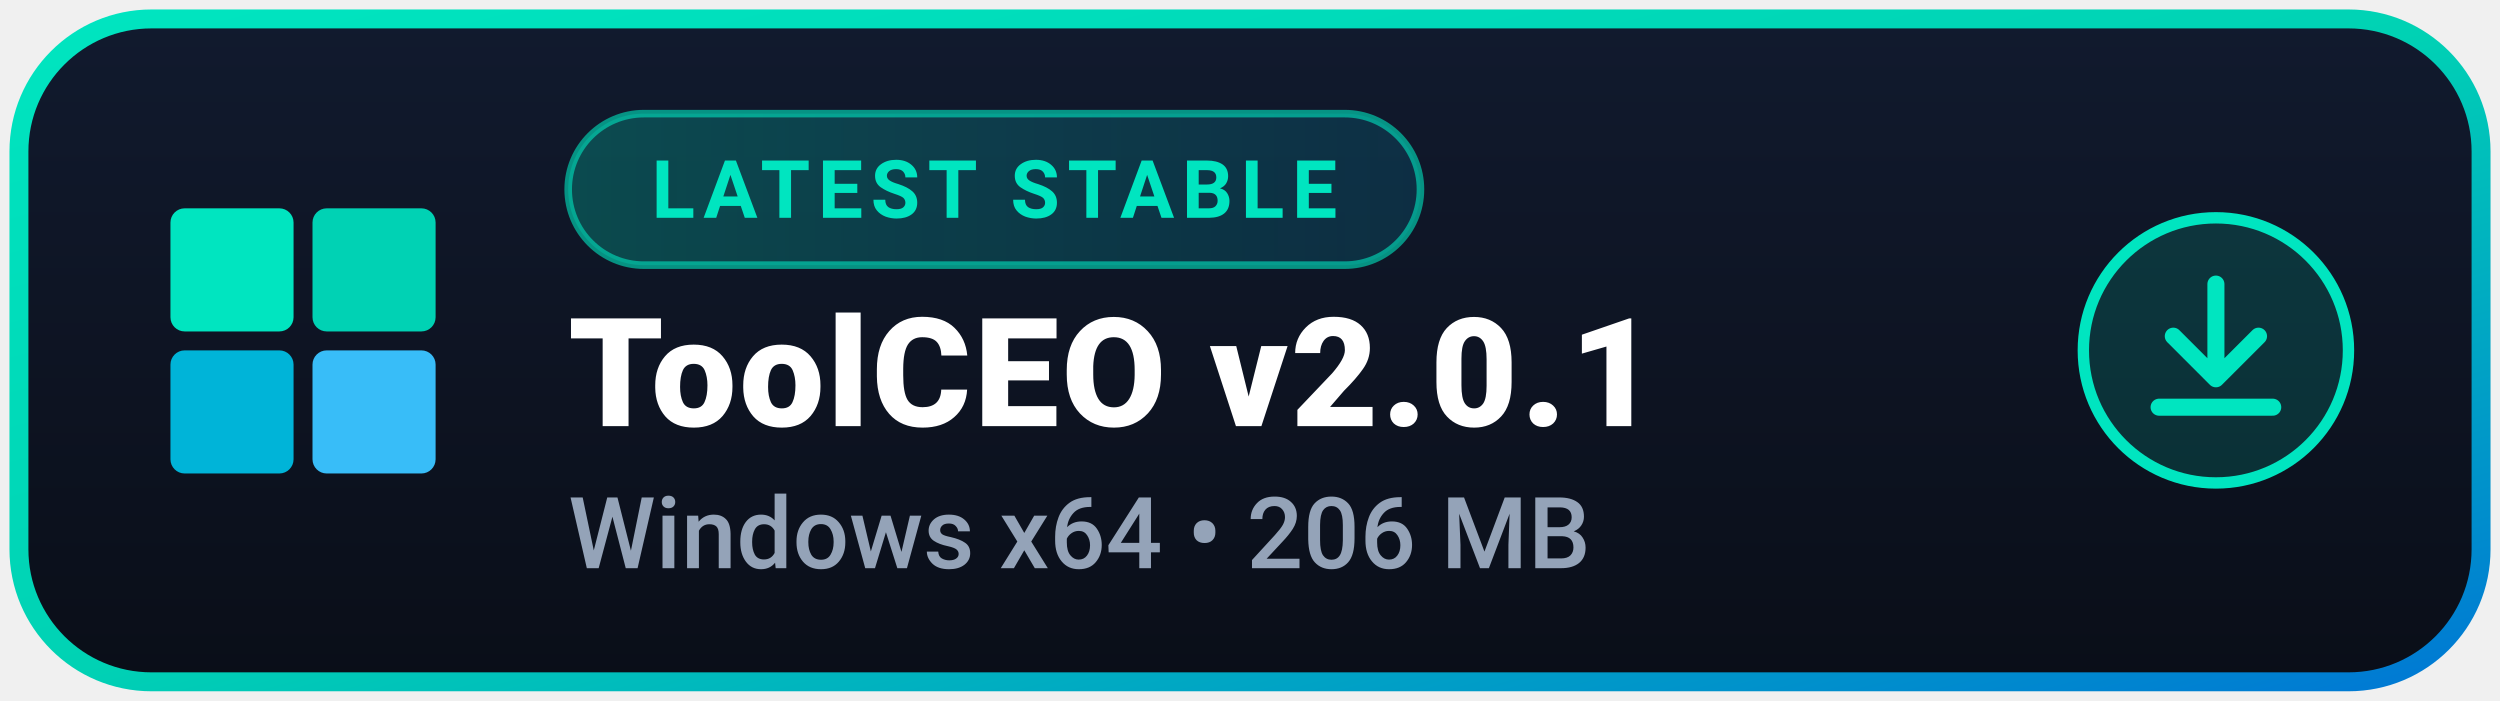
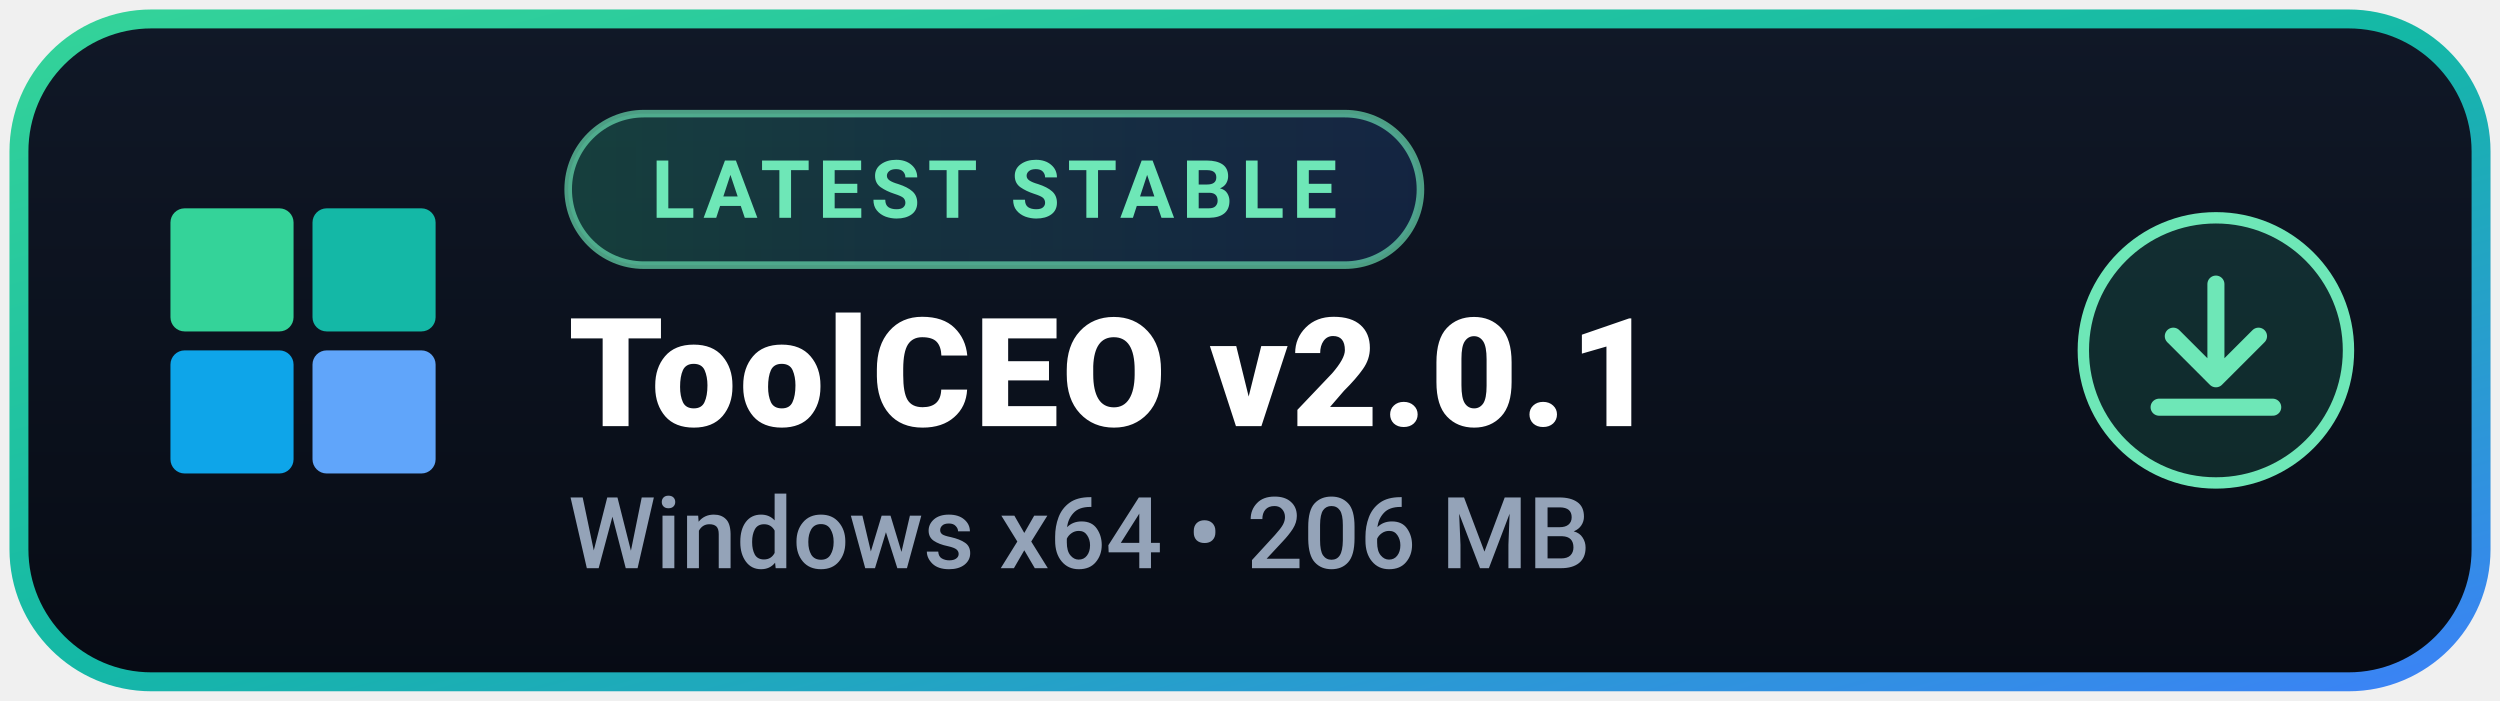
<svg xmlns="http://www.w3.org/2000/svg" viewBox="0 0 264 74" width="264" height="74">
  <defs>
    <linearGradient id="v201-border" x1="0%" y1="0%" x2="100%" y2="100%">
-       <stop offset="0%" stop-color="#00E5C0" />
-       <stop offset="50%" stop-color="#00D2B4" />
-       <stop offset="100%" stop-color="#0078D4" />
+       <stop offset="0%" stop-color="#34D399" />
+       <stop offset="50%" stop-color="#14B8A6" />
+       <stop offset="100%" stop-color="#3B82F6" />
    </linearGradient>
    <linearGradient id="v201-bg" x1="0%" y1="0%" x2="0%" y2="100%">
-       <stop offset="0%" stop-color="#111A2E" />
-       <stop offset="100%" stop-color="#0A0E18" />
+       <stop offset="0%" stop-color="#101827" />
+       <stop offset="100%" stop-color="#070B14" />
    </linearGradient>
    <linearGradient id="v201-tag-bg" x1="0%" y1="0%" x2="100%" y2="0%">
-       <stop offset="0%" stop-color="#00E5C0" stop-opacity="0.25" />
-       <stop offset="100%" stop-color="#00B4D8" stop-opacity="0.15" />
+       <stop offset="0%" stop-color="#34D399" stop-opacity="0.22" />
+       <stop offset="100%" stop-color="#3B82F6" stop-opacity="0.14" />
    </linearGradient>
  </defs>
  <rect x="2" y="2" width="260" height="70" rx="14" fill="url(#v201-bg)" stroke="url(#v201-border)" stroke-width="2" />
  <g transform="translate(18, 22)">
-     <rect x="0" y="0" width="13" height="13" rx="1.5" fill="#00E5C0" />
-     <rect x="15" y="0" width="13" height="13" rx="1.5" fill="#00D2B4" />
-     <rect x="0" y="15" width="13" height="13" rx="1.5" fill="#00B4D8" />
-     <rect x="15" y="15" width="13" height="13" rx="1.5" fill="#38BDF8" />
+     <rect x="0" y="0" width="13" height="13" rx="1.5" fill="#34D399" />
+     <rect x="15" y="0" width="13" height="13" rx="1.5" fill="#14B8A6" />
+     <rect x="0" y="15" width="13" height="13" rx="1.5" fill="#0EA5E9" />
+     <rect x="15" y="15" width="13" height="13" rx="1.5" fill="#60A5FA" />
  </g>
-   <rect x="60" y="12" width="90" height="16" rx="8" fill="url(#v201-tag-bg)" stroke="#00E5C0" stroke-width="0.8" stroke-opacity="0.6" />
-   <text x="105" y="23" font-family="-apple-system, BlinkMacSystemFont, 'Segoe UI', Roboto, Helvetica, Arial, sans-serif" font-size="8.5" font-weight="700" letter-spacing="0.8" fill="#00E5C0" text-anchor="middle">LATEST STABLE</text>
+   <rect x="60" y="12" width="90" height="16" rx="8" fill="url(#v201-tag-bg)" stroke="#6EE7B7" stroke-width="0.8" stroke-opacity="0.65" />
+   <text x="105" y="23" font-family="-apple-system, BlinkMacSystemFont, 'Segoe UI', Roboto, Helvetica, Arial, sans-serif" font-size="8.5" font-weight="700" letter-spacing="0.8" fill="#6EE7B7" text-anchor="middle">LATEST STABLE</text>
  <text x="60" y="45" font-family="-apple-system, BlinkMacSystemFont, 'Segoe UI', Roboto, Helvetica, Arial, sans-serif" font-size="16" font-weight="800" fill="#FFFFFF" letter-spacing="0.3">ToolCEO v2.0.1</text>
  <text x="60" y="60" font-family="-apple-system, BlinkMacSystemFont, 'Segoe UI', Roboto, Helvetica, Arial, sans-serif" font-size="10.5" font-weight="500" fill="#94A3B8">Windows x64 • 206 MB</text>
  <g transform="translate(220, 23)">
-     <circle cx="14" cy="14" r="14" fill="#00E5C0" fill-opacity="0.15" stroke="#00E5C0" stroke-width="1.2" />
-     <path d="M14 7v10M9.5 12.5L14 17l4.5-4.5M8 20h12" fill="none" stroke="#00E5C0" stroke-width="1.8" stroke-linecap="round" stroke-linejoin="round" />
+     <circle cx="14" cy="14" r="14" fill="#34D399" fill-opacity="0.14" stroke="#6EE7B7" stroke-width="1.2" />
+     <path d="M14 7v10M9.5 12.5L14 17l4.5-4.5M8 20h12" fill="none" stroke="#6EE7B7" stroke-width="1.8" stroke-linecap="round" stroke-linejoin="round" />
  </g>
</svg>
